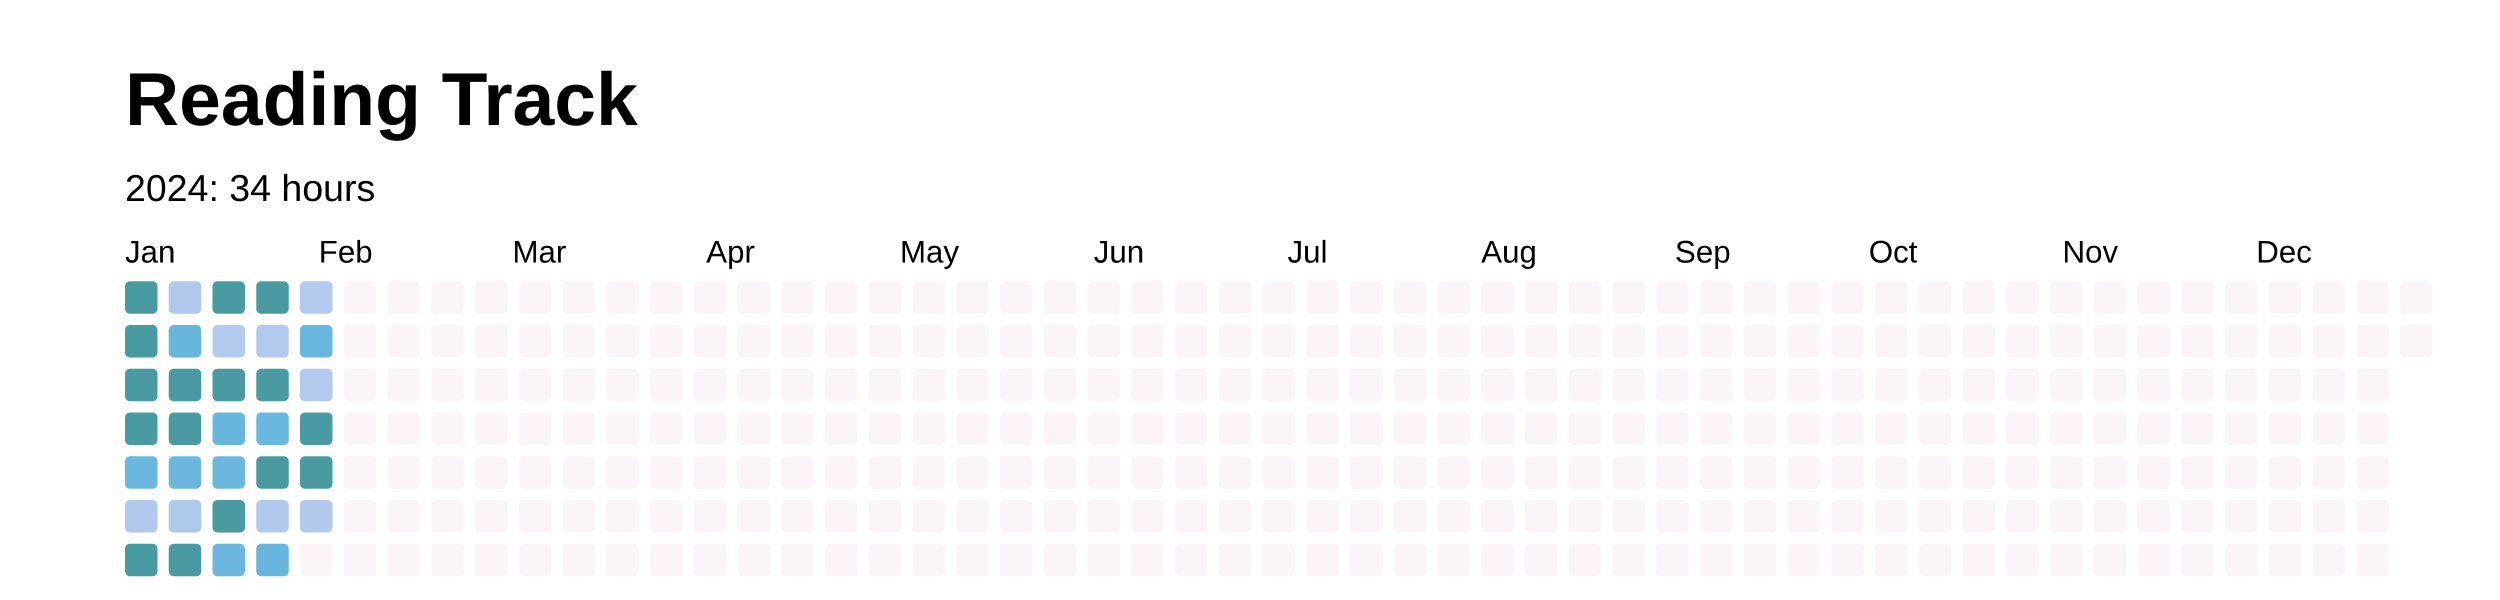
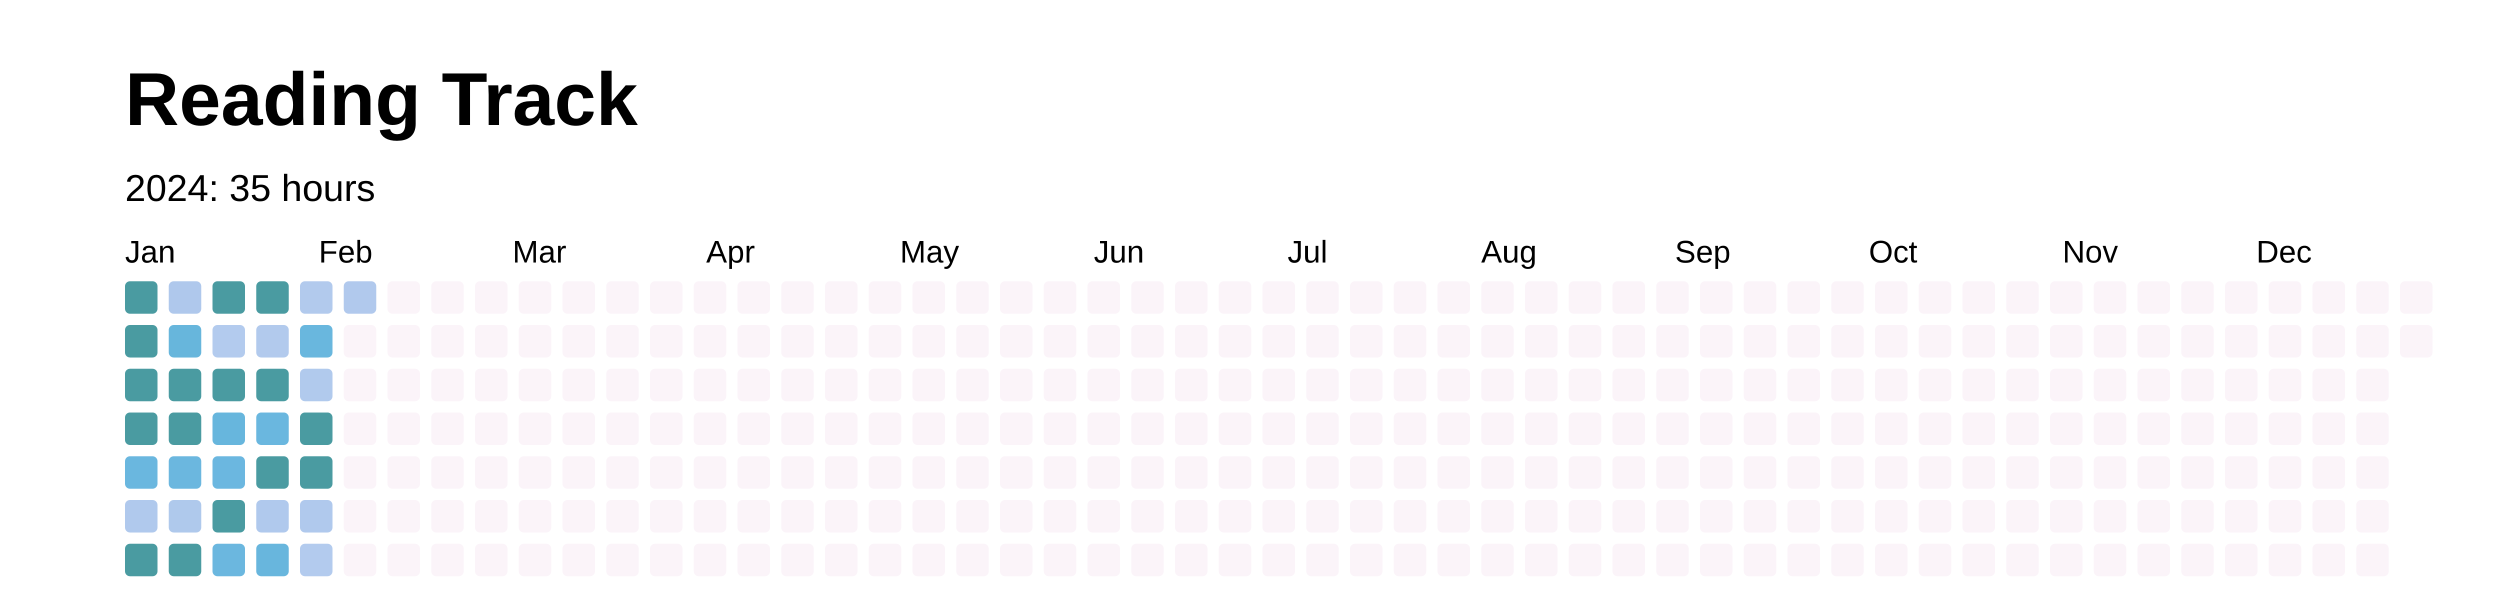
<svg xmlns="http://www.w3.org/2000/svg" baseProfile="full" height="48mm" version="1.1" viewBox="0,0,200,48" width="200mm">
  <defs />
  <rect fill="#FFFFFF" height="48" width="200" x="0" y="0" />
  <text fill="#000000" style="font-size:6px; font-family:Arial; font-weight:bold;" x="10" y="10">Reading Track</text>
-   <text dominant-baseline="hanging" fill="#000000" style="font-size:3.0px; font-family:Arial;" x="10" y="14">2024: 34 hours</text>
+   <text dominant-baseline="hanging" fill="#000000" style="font-size:3.0px; font-family:Arial;" x="10" y="14">2024: 35 hours</text>
  <text fill="#000000" style="font-size:2.5px; font-family:Arial" x="10.0" y="21.0">Jan</text>
  <text fill="#000000" style="font-size:2.5px; font-family:Arial" x="25.5" y="21.0">Feb</text>
  <text fill="#000000" style="font-size:2.5px; font-family:Arial" x="41.0" y="21.0">Mar</text>
  <text fill="#000000" style="font-size:2.5px; font-family:Arial" x="56.5" y="21.0">Apr</text>
  <text fill="#000000" style="font-size:2.5px; font-family:Arial" x="72.0" y="21.0">May</text>
  <text fill="#000000" style="font-size:2.5px; font-family:Arial" x="87.5" y="21.0">Jun</text>
  <text fill="#000000" style="font-size:2.5px; font-family:Arial" x="103.0" y="21.0">Jul</text>
  <text fill="#000000" style="font-size:2.5px; font-family:Arial" x="118.5" y="21.0">Aug</text>
  <text fill="#000000" style="font-size:2.5px; font-family:Arial" x="134.0" y="21.0">Sep</text>
  <text fill="#000000" style="font-size:2.5px; font-family:Arial" x="149.5" y="21.0">Oct</text>
  <text fill="#000000" style="font-size:2.5px; font-family:Arial" x="165.0" y="21.0">Nov</text>
  <text fill="#000000" style="font-size:2.5px; font-family:Arial" x="180.5" y="21.0">Dec</text>
  <rect fill="#4a9ba1" height="2.6" rx="0.4" ry="0.4" width="2.6" x="10.0" y="22.5" />
  <rect fill="#4a9ba1" height="2.6" rx="0.4" ry="0.4" width="2.6" x="10.0" y="26.0" />
  <rect fill="#4a9ba1" height="2.6" rx="0.4" ry="0.4" width="2.6" x="10.0" y="29.5" />
  <rect fill="#4a9ba1" height="2.6" rx="0.4" ry="0.4" width="2.6" x="10.0" y="33.0" />
  <rect fill="#6ab7df" height="2.6" rx="0.4" ry="0.4" width="2.6" x="10.0" y="36.5" />
  <rect fill="#b0c9ed" height="2.6" rx="0.4" ry="0.4" width="2.6" x="10.0" y="40.0" />
  <rect fill="#4a9ba1" height="2.6" rx="0.4" ry="0.4" width="2.6" x="10.0" y="43.5" />
  <rect fill="#afc8ec" height="2.6" rx="0.4" ry="0.4" width="2.6" x="13.5" y="22.5" />
  <rect fill="#67b6dc" height="2.6" rx="0.4" ry="0.4" width="2.6" x="13.5" y="26.0" />
  <rect fill="#4a9ba1" height="2.6" rx="0.4" ry="0.4" width="2.6" x="13.5" y="29.5" />
  <rect fill="#4a9ba1" height="2.6" rx="0.4" ry="0.4" width="2.6" x="13.5" y="33.0" />
  <rect fill="#6bb7df" height="2.6" rx="0.4" ry="0.4" width="2.6" x="13.5" y="36.5" />
  <rect fill="#afc9ec" height="2.6" rx="0.4" ry="0.4" width="2.6" x="13.5" y="40.0" />
  <rect fill="#4a9ba1" height="2.6" rx="0.4" ry="0.4" width="2.6" x="13.5" y="43.5" />
  <rect fill="#4a9ba1" height="2.6" rx="0.4" ry="0.4" width="2.6" x="17.0" y="22.5" />
  <rect fill="#b3cbee" height="2.6" rx="0.4" ry="0.4" width="2.6" x="17.0" y="26.0" />
  <rect fill="#4a9ba1" height="2.6" rx="0.4" ry="0.4" width="2.6" x="17.0" y="29.5" />
  <rect fill="#67b6dd" height="2.6" rx="0.4" ry="0.4" width="2.6" x="17.0" y="33.0" />
  <rect fill="#6bb7e0" height="2.6" rx="0.4" ry="0.4" width="2.6" x="17.0" y="36.5" />
  <rect fill="#4a9ba1" height="2.6" rx="0.4" ry="0.4" width="2.6" x="17.0" y="40.0" />
  <rect fill="#6bb7df" height="2.6" rx="0.4" ry="0.4" width="2.6" x="17.0" y="43.5" />
  <rect fill="#4a9ba1" height="2.6" rx="0.4" ry="0.4" width="2.6" x="20.5" y="22.5" />
  <rect fill="#b2caed" height="2.6" rx="0.4" ry="0.4" width="2.6" x="20.5" y="26.0" />
  <rect fill="#4a9ba1" height="2.6" rx="0.4" ry="0.4" width="2.6" x="20.5" y="29.5" />
  <rect fill="#6ab7df" height="2.6" rx="0.4" ry="0.4" width="2.6" x="20.5" y="33.0" />
  <rect fill="#4a9ba1" height="2.6" rx="0.4" ry="0.4" width="2.6" x="20.5" y="36.5" />
  <rect fill="#b0c9ed" height="2.6" rx="0.4" ry="0.4" width="2.6" x="20.5" y="40.0" />
  <rect fill="#68b6dd" height="2.6" rx="0.4" ry="0.4" width="2.6" x="20.5" y="43.5" />
  <rect fill="#b2caed" height="2.6" rx="0.4" ry="0.4" width="2.6" x="24.0" y="22.5" />
  <rect fill="#69b7de" height="2.6" rx="0.4" ry="0.4" width="2.6" x="24.0" y="26.0" />
  <rect fill="#b1caed" height="2.6" rx="0.4" ry="0.4" width="2.6" x="24.0" y="29.5" />
  <rect fill="#4a9ba1" height="2.6" rx="0.4" ry="0.4" width="2.6" x="24.0" y="33.0" />
  <rect fill="#4a9ba1" height="2.6" rx="0.4" ry="0.4" width="2.6" x="24.0" y="36.5" />
  <rect fill="#b0c9ed" height="2.6" rx="0.4" ry="0.4" width="2.6" x="24.0" y="40.0" />
-   <rect fill="#FBF4F9" height="2.6" rx="0.4" ry="0.4" width="2.6" x="24.0" y="43.5" />
-   <rect fill="#FBF4F9" height="2.6" rx="0.4" ry="0.4" width="2.6" x="27.5" y="22.5" />
+   <rect fill="#b3cbee" height="2.6" rx="0.4" ry="0.4" width="2.6" x="24.0" y="43.5" />
+   <rect fill="#b1c9ed" height="2.6" rx="0.4" ry="0.4" width="2.6" x="27.5" y="22.5" />
  <rect fill="#FBF4F9" height="2.6" rx="0.4" ry="0.4" width="2.6" x="27.5" y="26.0" />
  <rect fill="#FBF4F9" height="2.6" rx="0.4" ry="0.4" width="2.6" x="27.5" y="29.5" />
  <rect fill="#FBF4F9" height="2.6" rx="0.4" ry="0.4" width="2.6" x="27.5" y="33.0" />
  <rect fill="#FBF4F9" height="2.6" rx="0.4" ry="0.4" width="2.6" x="27.5" y="36.5" />
  <rect fill="#FBF4F9" height="2.6" rx="0.4" ry="0.4" width="2.6" x="27.5" y="40.0" />
  <rect fill="#FBF4F9" height="2.6" rx="0.4" ry="0.4" width="2.6" x="27.5" y="43.5" />
  <rect fill="#FBF4F9" height="2.6" rx="0.4" ry="0.4" width="2.6" x="31.0" y="22.5" />
  <rect fill="#FBF4F9" height="2.6" rx="0.4" ry="0.4" width="2.6" x="31.0" y="26.0" />
  <rect fill="#FBF4F9" height="2.6" rx="0.4" ry="0.4" width="2.6" x="31.0" y="29.5" />
  <rect fill="#FBF4F9" height="2.6" rx="0.4" ry="0.4" width="2.6" x="31.0" y="33.0" />
  <rect fill="#FBF4F9" height="2.6" rx="0.4" ry="0.4" width="2.6" x="31.0" y="36.5" />
  <rect fill="#FBF4F9" height="2.6" rx="0.4" ry="0.4" width="2.6" x="31.0" y="40.0" />
  <rect fill="#FBF4F9" height="2.6" rx="0.4" ry="0.4" width="2.6" x="31.0" y="43.5" />
  <rect fill="#FBF4F9" height="2.6" rx="0.4" ry="0.4" width="2.6" x="34.5" y="22.5" />
  <rect fill="#FBF4F9" height="2.6" rx="0.4" ry="0.4" width="2.6" x="34.5" y="26.0" />
  <rect fill="#FBF4F9" height="2.6" rx="0.4" ry="0.4" width="2.6" x="34.5" y="29.5" />
  <rect fill="#FBF4F9" height="2.6" rx="0.4" ry="0.4" width="2.6" x="34.5" y="33.0" />
  <rect fill="#FBF4F9" height="2.6" rx="0.4" ry="0.4" width="2.6" x="34.5" y="36.5" />
  <rect fill="#FBF4F9" height="2.6" rx="0.4" ry="0.4" width="2.6" x="34.5" y="40.0" />
  <rect fill="#FBF4F9" height="2.6" rx="0.4" ry="0.4" width="2.6" x="34.5" y="43.5" />
  <rect fill="#FBF4F9" height="2.6" rx="0.4" ry="0.4" width="2.6" x="38.0" y="22.5" />
  <rect fill="#FBF4F9" height="2.6" rx="0.4" ry="0.4" width="2.6" x="38.0" y="26.0" />
  <rect fill="#FBF4F9" height="2.6" rx="0.4" ry="0.4" width="2.6" x="38.0" y="29.5" />
  <rect fill="#FBF4F9" height="2.6" rx="0.4" ry="0.4" width="2.6" x="38.0" y="33.0" />
  <rect fill="#FBF4F9" height="2.6" rx="0.4" ry="0.4" width="2.6" x="38.0" y="36.5" />
  <rect fill="#FBF4F9" height="2.6" rx="0.4" ry="0.4" width="2.6" x="38.0" y="40.0" />
  <rect fill="#FBF4F9" height="2.6" rx="0.4" ry="0.4" width="2.6" x="38.0" y="43.5" />
  <rect fill="#FBF4F9" height="2.6" rx="0.4" ry="0.4" width="2.6" x="41.5" y="22.5" />
  <rect fill="#FBF4F9" height="2.6" rx="0.4" ry="0.4" width="2.6" x="41.5" y="26.0" />
  <rect fill="#FBF4F9" height="2.6" rx="0.4" ry="0.4" width="2.6" x="41.5" y="29.5" />
  <rect fill="#FBF4F9" height="2.6" rx="0.4" ry="0.4" width="2.6" x="41.5" y="33.0" />
  <rect fill="#FBF4F9" height="2.6" rx="0.4" ry="0.4" width="2.6" x="41.5" y="36.5" />
  <rect fill="#FBF4F9" height="2.6" rx="0.4" ry="0.4" width="2.6" x="41.5" y="40.0" />
  <rect fill="#FBF4F9" height="2.6" rx="0.4" ry="0.4" width="2.6" x="41.5" y="43.5" />
  <rect fill="#FBF4F9" height="2.6" rx="0.4" ry="0.4" width="2.6" x="45.0" y="22.5" />
  <rect fill="#FBF4F9" height="2.6" rx="0.4" ry="0.4" width="2.6" x="45.0" y="26.0" />
  <rect fill="#FBF4F9" height="2.6" rx="0.4" ry="0.4" width="2.6" x="45.0" y="29.5" />
  <rect fill="#FBF4F9" height="2.6" rx="0.4" ry="0.4" width="2.6" x="45.0" y="33.0" />
  <rect fill="#FBF4F9" height="2.6" rx="0.4" ry="0.4" width="2.6" x="45.0" y="36.5" />
  <rect fill="#FBF4F9" height="2.6" rx="0.4" ry="0.4" width="2.6" x="45.0" y="40.0" />
  <rect fill="#FBF4F9" height="2.6" rx="0.4" ry="0.4" width="2.6" x="45.0" y="43.5" />
  <rect fill="#FBF4F9" height="2.6" rx="0.4" ry="0.4" width="2.6" x="48.5" y="22.5" />
  <rect fill="#FBF4F9" height="2.6" rx="0.4" ry="0.4" width="2.6" x="48.5" y="26.0" />
  <rect fill="#FBF4F9" height="2.6" rx="0.4" ry="0.4" width="2.6" x="48.5" y="29.5" />
  <rect fill="#FBF4F9" height="2.6" rx="0.4" ry="0.4" width="2.6" x="48.5" y="33.0" />
  <rect fill="#FBF4F9" height="2.6" rx="0.4" ry="0.4" width="2.6" x="48.5" y="36.5" />
  <rect fill="#FBF4F9" height="2.6" rx="0.4" ry="0.4" width="2.6" x="48.5" y="40.0" />
  <rect fill="#FBF4F9" height="2.6" rx="0.4" ry="0.4" width="2.6" x="48.5" y="43.5" />
  <rect fill="#FBF4F9" height="2.6" rx="0.4" ry="0.4" width="2.6" x="52.0" y="22.5" />
  <rect fill="#FBF4F9" height="2.6" rx="0.4" ry="0.4" width="2.6" x="52.0" y="26.0" />
  <rect fill="#FBF4F9" height="2.6" rx="0.4" ry="0.4" width="2.6" x="52.0" y="29.5" />
  <rect fill="#FBF4F9" height="2.6" rx="0.4" ry="0.4" width="2.6" x="52.0" y="33.0" />
  <rect fill="#FBF4F9" height="2.6" rx="0.4" ry="0.4" width="2.6" x="52.0" y="36.5" />
  <rect fill="#FBF4F9" height="2.6" rx="0.4" ry="0.4" width="2.6" x="52.0" y="40.0" />
  <rect fill="#FBF4F9" height="2.6" rx="0.4" ry="0.4" width="2.6" x="52.0" y="43.5" />
  <rect fill="#FBF4F9" height="2.6" rx="0.4" ry="0.4" width="2.6" x="55.5" y="22.5" />
  <rect fill="#FBF4F9" height="2.6" rx="0.4" ry="0.4" width="2.6" x="55.5" y="26.0" />
  <rect fill="#FBF4F9" height="2.6" rx="0.4" ry="0.4" width="2.6" x="55.5" y="29.5" />
  <rect fill="#FBF4F9" height="2.6" rx="0.4" ry="0.4" width="2.6" x="55.5" y="33.0" />
  <rect fill="#FBF4F9" height="2.6" rx="0.4" ry="0.4" width="2.6" x="55.5" y="36.5" />
  <rect fill="#FBF4F9" height="2.6" rx="0.4" ry="0.4" width="2.6" x="55.5" y="40.0" />
  <rect fill="#FBF4F9" height="2.6" rx="0.4" ry="0.4" width="2.6" x="55.5" y="43.5" />
  <rect fill="#FBF4F9" height="2.6" rx="0.4" ry="0.4" width="2.6" x="59.0" y="22.5" />
  <rect fill="#FBF4F9" height="2.6" rx="0.4" ry="0.4" width="2.6" x="59.0" y="26.0" />
  <rect fill="#FBF4F9" height="2.6" rx="0.4" ry="0.4" width="2.6" x="59.0" y="29.5" />
  <rect fill="#FBF4F9" height="2.6" rx="0.4" ry="0.4" width="2.6" x="59.0" y="33.0" />
  <rect fill="#FBF4F9" height="2.6" rx="0.4" ry="0.4" width="2.6" x="59.0" y="36.5" />
  <rect fill="#FBF4F9" height="2.6" rx="0.4" ry="0.4" width="2.6" x="59.0" y="40.0" />
  <rect fill="#FBF4F9" height="2.6" rx="0.4" ry="0.4" width="2.6" x="59.0" y="43.5" />
  <rect fill="#FBF4F9" height="2.6" rx="0.4" ry="0.4" width="2.6" x="62.5" y="22.5" />
  <rect fill="#FBF4F9" height="2.6" rx="0.4" ry="0.4" width="2.6" x="62.5" y="26.0" />
  <rect fill="#FBF4F9" height="2.6" rx="0.4" ry="0.4" width="2.6" x="62.5" y="29.5" />
  <rect fill="#FBF4F9" height="2.6" rx="0.4" ry="0.4" width="2.6" x="62.5" y="33.0" />
  <rect fill="#FBF4F9" height="2.6" rx="0.4" ry="0.4" width="2.6" x="62.5" y="36.5" />
  <rect fill="#FBF4F9" height="2.6" rx="0.4" ry="0.4" width="2.6" x="62.5" y="40.0" />
  <rect fill="#FBF4F9" height="2.6" rx="0.4" ry="0.4" width="2.6" x="62.5" y="43.5" />
  <rect fill="#FBF4F9" height="2.6" rx="0.4" ry="0.4" width="2.6" x="66.0" y="22.5" />
  <rect fill="#FBF4F9" height="2.6" rx="0.4" ry="0.4" width="2.6" x="66.0" y="26.0" />
  <rect fill="#FBF4F9" height="2.6" rx="0.4" ry="0.4" width="2.6" x="66.0" y="29.5" />
  <rect fill="#FBF4F9" height="2.6" rx="0.4" ry="0.4" width="2.6" x="66.0" y="33.0" />
  <rect fill="#FBF4F9" height="2.6" rx="0.4" ry="0.4" width="2.6" x="66.0" y="36.5" />
  <rect fill="#FBF4F9" height="2.6" rx="0.4" ry="0.4" width="2.6" x="66.0" y="40.0" />
  <rect fill="#FBF4F9" height="2.6" rx="0.4" ry="0.4" width="2.6" x="66.0" y="43.5" />
  <rect fill="#FBF4F9" height="2.6" rx="0.4" ry="0.4" width="2.6" x="69.5" y="22.5" />
  <rect fill="#FBF4F9" height="2.6" rx="0.4" ry="0.4" width="2.6" x="69.5" y="26.0" />
  <rect fill="#FBF4F9" height="2.6" rx="0.4" ry="0.4" width="2.6" x="69.5" y="29.5" />
  <rect fill="#FBF4F9" height="2.6" rx="0.4" ry="0.4" width="2.6" x="69.5" y="33.0" />
  <rect fill="#FBF4F9" height="2.6" rx="0.4" ry="0.4" width="2.6" x="69.5" y="36.5" />
  <rect fill="#FBF4F9" height="2.6" rx="0.4" ry="0.4" width="2.6" x="69.5" y="40.0" />
  <rect fill="#FBF4F9" height="2.6" rx="0.4" ry="0.4" width="2.6" x="69.5" y="43.5" />
  <rect fill="#FBF4F9" height="2.6" rx="0.4" ry="0.4" width="2.6" x="73.0" y="22.5" />
  <rect fill="#FBF4F9" height="2.6" rx="0.4" ry="0.4" width="2.6" x="73.0" y="26.0" />
  <rect fill="#FBF4F9" height="2.6" rx="0.4" ry="0.4" width="2.6" x="73.0" y="29.5" />
  <rect fill="#FBF4F9" height="2.6" rx="0.4" ry="0.4" width="2.6" x="73.0" y="33.0" />
  <rect fill="#FBF4F9" height="2.6" rx="0.4" ry="0.4" width="2.6" x="73.0" y="36.5" />
  <rect fill="#FBF4F9" height="2.6" rx="0.4" ry="0.4" width="2.6" x="73.0" y="40.0" />
  <rect fill="#FBF4F9" height="2.6" rx="0.4" ry="0.4" width="2.6" x="73.0" y="43.5" />
  <rect fill="#FBF4F9" height="2.6" rx="0.4" ry="0.4" width="2.6" x="76.5" y="22.5" />
  <rect fill="#FBF4F9" height="2.6" rx="0.4" ry="0.4" width="2.6" x="76.5" y="26.0" />
  <rect fill="#FBF4F9" height="2.6" rx="0.4" ry="0.4" width="2.6" x="76.5" y="29.5" />
  <rect fill="#FBF4F9" height="2.6" rx="0.4" ry="0.4" width="2.6" x="76.5" y="33.0" />
  <rect fill="#FBF4F9" height="2.6" rx="0.4" ry="0.4" width="2.6" x="76.5" y="36.5" />
  <rect fill="#FBF4F9" height="2.6" rx="0.4" ry="0.4" width="2.6" x="76.5" y="40.0" />
  <rect fill="#FBF4F9" height="2.6" rx="0.4" ry="0.4" width="2.6" x="76.5" y="43.5" />
  <rect fill="#FBF4F9" height="2.6" rx="0.4" ry="0.4" width="2.6" x="80.0" y="22.5" />
  <rect fill="#FBF4F9" height="2.6" rx="0.4" ry="0.4" width="2.6" x="80.0" y="26.0" />
  <rect fill="#FBF4F9" height="2.6" rx="0.4" ry="0.4" width="2.6" x="80.0" y="29.5" />
  <rect fill="#FBF4F9" height="2.6" rx="0.4" ry="0.4" width="2.6" x="80.0" y="33.0" />
  <rect fill="#FBF4F9" height="2.6" rx="0.4" ry="0.4" width="2.6" x="80.0" y="36.5" />
  <rect fill="#FBF4F9" height="2.6" rx="0.4" ry="0.4" width="2.6" x="80.0" y="40.0" />
  <rect fill="#FBF4F9" height="2.6" rx="0.4" ry="0.4" width="2.6" x="80.0" y="43.5" />
  <rect fill="#FBF4F9" height="2.6" rx="0.4" ry="0.4" width="2.6" x="83.5" y="22.5" />
  <rect fill="#FBF4F9" height="2.6" rx="0.4" ry="0.4" width="2.6" x="83.5" y="26.0" />
  <rect fill="#FBF4F9" height="2.6" rx="0.4" ry="0.4" width="2.6" x="83.5" y="29.5" />
  <rect fill="#FBF4F9" height="2.6" rx="0.4" ry="0.4" width="2.6" x="83.5" y="33.0" />
  <rect fill="#FBF4F9" height="2.6" rx="0.4" ry="0.4" width="2.6" x="83.5" y="36.5" />
  <rect fill="#FBF4F9" height="2.6" rx="0.4" ry="0.4" width="2.6" x="83.5" y="40.0" />
  <rect fill="#FBF4F9" height="2.6" rx="0.4" ry="0.4" width="2.6" x="83.5" y="43.5" />
  <rect fill="#FBF4F9" height="2.6" rx="0.4" ry="0.4" width="2.6" x="87.0" y="22.5" />
  <rect fill="#FBF4F9" height="2.6" rx="0.4" ry="0.4" width="2.6" x="87.0" y="26.0" />
  <rect fill="#FBF4F9" height="2.6" rx="0.4" ry="0.4" width="2.6" x="87.0" y="29.5" />
  <rect fill="#FBF4F9" height="2.6" rx="0.4" ry="0.4" width="2.6" x="87.0" y="33.0" />
  <rect fill="#FBF4F9" height="2.6" rx="0.4" ry="0.4" width="2.6" x="87.0" y="36.5" />
  <rect fill="#FBF4F9" height="2.6" rx="0.4" ry="0.4" width="2.6" x="87.0" y="40.0" />
  <rect fill="#FBF4F9" height="2.6" rx="0.4" ry="0.4" width="2.6" x="87.0" y="43.5" />
  <rect fill="#FBF4F9" height="2.6" rx="0.4" ry="0.4" width="2.6" x="90.5" y="22.5" />
  <rect fill="#FBF4F9" height="2.6" rx="0.4" ry="0.4" width="2.6" x="90.5" y="26.0" />
  <rect fill="#FBF4F9" height="2.6" rx="0.4" ry="0.4" width="2.6" x="90.5" y="29.5" />
  <rect fill="#FBF4F9" height="2.6" rx="0.4" ry="0.4" width="2.6" x="90.5" y="33.0" />
  <rect fill="#FBF4F9" height="2.6" rx="0.4" ry="0.4" width="2.6" x="90.5" y="36.5" />
  <rect fill="#FBF4F9" height="2.6" rx="0.4" ry="0.4" width="2.6" x="90.5" y="40.0" />
  <rect fill="#FBF4F9" height="2.6" rx="0.4" ry="0.4" width="2.6" x="90.5" y="43.5" />
  <rect fill="#FBF4F9" height="2.6" rx="0.4" ry="0.4" width="2.6" x="94.0" y="22.5" />
  <rect fill="#FBF4F9" height="2.6" rx="0.4" ry="0.4" width="2.6" x="94.0" y="26.0" />
  <rect fill="#FBF4F9" height="2.6" rx="0.4" ry="0.4" width="2.6" x="94.0" y="29.5" />
  <rect fill="#FBF4F9" height="2.6" rx="0.4" ry="0.4" width="2.6" x="94.0" y="33.0" />
  <rect fill="#FBF4F9" height="2.6" rx="0.4" ry="0.4" width="2.6" x="94.0" y="36.5" />
  <rect fill="#FBF4F9" height="2.6" rx="0.4" ry="0.4" width="2.6" x="94.0" y="40.0" />
  <rect fill="#FBF4F9" height="2.6" rx="0.4" ry="0.4" width="2.6" x="94.0" y="43.5" />
  <rect fill="#FBF4F9" height="2.6" rx="0.4" ry="0.4" width="2.6" x="97.5" y="22.5" />
  <rect fill="#FBF4F9" height="2.6" rx="0.4" ry="0.4" width="2.6" x="97.5" y="26.0" />
  <rect fill="#FBF4F9" height="2.6" rx="0.4" ry="0.4" width="2.6" x="97.5" y="29.5" />
  <rect fill="#FBF4F9" height="2.6" rx="0.4" ry="0.4" width="2.6" x="97.5" y="33.0" />
  <rect fill="#FBF4F9" height="2.6" rx="0.4" ry="0.4" width="2.6" x="97.5" y="36.5" />
  <rect fill="#FBF4F9" height="2.6" rx="0.4" ry="0.4" width="2.6" x="97.5" y="40.0" />
  <rect fill="#FBF4F9" height="2.6" rx="0.4" ry="0.4" width="2.6" x="97.5" y="43.5" />
  <rect fill="#FBF4F9" height="2.6" rx="0.4" ry="0.4" width="2.6" x="101.0" y="22.5" />
  <rect fill="#FBF4F9" height="2.6" rx="0.4" ry="0.4" width="2.6" x="101.0" y="26.0" />
  <rect fill="#FBF4F9" height="2.6" rx="0.4" ry="0.4" width="2.6" x="101.0" y="29.5" />
  <rect fill="#FBF4F9" height="2.6" rx="0.4" ry="0.4" width="2.6" x="101.0" y="33.0" />
  <rect fill="#FBF4F9" height="2.6" rx="0.4" ry="0.4" width="2.6" x="101.0" y="36.5" />
  <rect fill="#FBF4F9" height="2.6" rx="0.4" ry="0.4" width="2.6" x="101.0" y="40.0" />
  <rect fill="#FBF4F9" height="2.6" rx="0.4" ry="0.4" width="2.6" x="101.0" y="43.5" />
  <rect fill="#FBF4F9" height="2.6" rx="0.4" ry="0.4" width="2.6" x="104.5" y="22.5" />
  <rect fill="#FBF4F9" height="2.6" rx="0.4" ry="0.4" width="2.6" x="104.5" y="26.0" />
  <rect fill="#FBF4F9" height="2.6" rx="0.4" ry="0.4" width="2.6" x="104.5" y="29.5" />
  <rect fill="#FBF4F9" height="2.6" rx="0.4" ry="0.4" width="2.6" x="104.5" y="33.0" />
  <rect fill="#FBF4F9" height="2.6" rx="0.4" ry="0.4" width="2.6" x="104.5" y="36.5" />
  <rect fill="#FBF4F9" height="2.6" rx="0.4" ry="0.4" width="2.6" x="104.5" y="40.0" />
  <rect fill="#FBF4F9" height="2.6" rx="0.4" ry="0.4" width="2.6" x="104.5" y="43.5" />
  <rect fill="#FBF4F9" height="2.6" rx="0.4" ry="0.4" width="2.6" x="108.0" y="22.5" />
  <rect fill="#FBF4F9" height="2.6" rx="0.4" ry="0.4" width="2.6" x="108.0" y="26.0" />
  <rect fill="#FBF4F9" height="2.6" rx="0.4" ry="0.4" width="2.6" x="108.0" y="29.5" />
  <rect fill="#FBF4F9" height="2.6" rx="0.4" ry="0.4" width="2.6" x="108.0" y="33.0" />
  <rect fill="#FBF4F9" height="2.6" rx="0.4" ry="0.4" width="2.6" x="108.0" y="36.5" />
  <rect fill="#FBF4F9" height="2.6" rx="0.4" ry="0.4" width="2.6" x="108.0" y="40.0" />
  <rect fill="#FBF4F9" height="2.6" rx="0.4" ry="0.4" width="2.6" x="108.0" y="43.5" />
  <rect fill="#FBF4F9" height="2.6" rx="0.4" ry="0.4" width="2.6" x="111.5" y="22.5" />
  <rect fill="#FBF4F9" height="2.6" rx="0.4" ry="0.4" width="2.6" x="111.5" y="26.0" />
  <rect fill="#FBF4F9" height="2.6" rx="0.4" ry="0.4" width="2.6" x="111.5" y="29.5" />
  <rect fill="#FBF4F9" height="2.6" rx="0.4" ry="0.4" width="2.6" x="111.5" y="33.0" />
  <rect fill="#FBF4F9" height="2.6" rx="0.4" ry="0.4" width="2.6" x="111.5" y="36.5" />
  <rect fill="#FBF4F9" height="2.6" rx="0.4" ry="0.4" width="2.6" x="111.5" y="40.0" />
  <rect fill="#FBF4F9" height="2.6" rx="0.4" ry="0.4" width="2.6" x="111.5" y="43.5" />
  <rect fill="#FBF4F9" height="2.6" rx="0.4" ry="0.4" width="2.6" x="115.0" y="22.5" />
  <rect fill="#FBF4F9" height="2.6" rx="0.4" ry="0.4" width="2.6" x="115.0" y="26.0" />
  <rect fill="#FBF4F9" height="2.6" rx="0.4" ry="0.4" width="2.6" x="115.0" y="29.5" />
  <rect fill="#FBF4F9" height="2.6" rx="0.4" ry="0.4" width="2.6" x="115.0" y="33.0" />
  <rect fill="#FBF4F9" height="2.6" rx="0.4" ry="0.4" width="2.6" x="115.0" y="36.5" />
  <rect fill="#FBF4F9" height="2.6" rx="0.4" ry="0.4" width="2.6" x="115.0" y="40.0" />
  <rect fill="#FBF4F9" height="2.6" rx="0.4" ry="0.4" width="2.6" x="115.0" y="43.5" />
  <rect fill="#FBF4F9" height="2.6" rx="0.4" ry="0.4" width="2.6" x="118.5" y="22.5" />
  <rect fill="#FBF4F9" height="2.6" rx="0.4" ry="0.4" width="2.6" x="118.5" y="26.0" />
  <rect fill="#FBF4F9" height="2.6" rx="0.4" ry="0.4" width="2.6" x="118.5" y="29.5" />
  <rect fill="#FBF4F9" height="2.6" rx="0.4" ry="0.4" width="2.6" x="118.5" y="33.0" />
  <rect fill="#FBF4F9" height="2.6" rx="0.4" ry="0.4" width="2.6" x="118.5" y="36.5" />
  <rect fill="#FBF4F9" height="2.6" rx="0.4" ry="0.4" width="2.6" x="118.5" y="40.0" />
  <rect fill="#FBF4F9" height="2.6" rx="0.4" ry="0.4" width="2.6" x="118.5" y="43.5" />
  <rect fill="#FBF4F9" height="2.6" rx="0.4" ry="0.4" width="2.6" x="122.0" y="22.5" />
  <rect fill="#FBF4F9" height="2.6" rx="0.4" ry="0.4" width="2.6" x="122.0" y="26.0" />
  <rect fill="#FBF4F9" height="2.6" rx="0.4" ry="0.4" width="2.6" x="122.0" y="29.5" />
  <rect fill="#FBF4F9" height="2.6" rx="0.4" ry="0.4" width="2.6" x="122.0" y="33.0" />
  <rect fill="#FBF4F9" height="2.6" rx="0.4" ry="0.4" width="2.6" x="122.0" y="36.5" />
  <rect fill="#FBF4F9" height="2.6" rx="0.4" ry="0.4" width="2.6" x="122.0" y="40.0" />
  <rect fill="#FBF4F9" height="2.6" rx="0.4" ry="0.4" width="2.6" x="122.0" y="43.5" />
  <rect fill="#FBF4F9" height="2.6" rx="0.4" ry="0.4" width="2.6" x="125.5" y="22.5" />
  <rect fill="#FBF4F9" height="2.6" rx="0.4" ry="0.4" width="2.6" x="125.5" y="26.0" />
  <rect fill="#FBF4F9" height="2.6" rx="0.4" ry="0.4" width="2.6" x="125.5" y="29.5" />
  <rect fill="#FBF4F9" height="2.6" rx="0.4" ry="0.4" width="2.6" x="125.5" y="33.0" />
  <rect fill="#FBF4F9" height="2.6" rx="0.4" ry="0.4" width="2.6" x="125.5" y="36.5" />
  <rect fill="#FBF4F9" height="2.6" rx="0.4" ry="0.4" width="2.6" x="125.5" y="40.0" />
  <rect fill="#FBF4F9" height="2.6" rx="0.4" ry="0.4" width="2.6" x="125.5" y="43.5" />
  <rect fill="#FBF4F9" height="2.6" rx="0.4" ry="0.4" width="2.6" x="129.0" y="22.5" />
  <rect fill="#FBF4F9" height="2.6" rx="0.4" ry="0.4" width="2.6" x="129.0" y="26.0" />
  <rect fill="#FBF4F9" height="2.6" rx="0.4" ry="0.4" width="2.6" x="129.0" y="29.5" />
  <rect fill="#FBF4F9" height="2.6" rx="0.4" ry="0.4" width="2.6" x="129.0" y="33.0" />
  <rect fill="#FBF4F9" height="2.6" rx="0.4" ry="0.4" width="2.6" x="129.0" y="36.5" />
  <rect fill="#FBF4F9" height="2.6" rx="0.4" ry="0.4" width="2.6" x="129.0" y="40.0" />
  <rect fill="#FBF4F9" height="2.6" rx="0.4" ry="0.4" width="2.6" x="129.0" y="43.5" />
  <rect fill="#FBF4F9" height="2.6" rx="0.4" ry="0.4" width="2.6" x="132.5" y="22.5" />
  <rect fill="#FBF4F9" height="2.6" rx="0.4" ry="0.4" width="2.6" x="132.5" y="26.0" />
  <rect fill="#FBF4F9" height="2.6" rx="0.4" ry="0.4" width="2.6" x="132.5" y="29.5" />
  <rect fill="#FBF4F9" height="2.6" rx="0.4" ry="0.4" width="2.6" x="132.5" y="33.0" />
  <rect fill="#FBF4F9" height="2.6" rx="0.4" ry="0.4" width="2.6" x="132.5" y="36.5" />
  <rect fill="#FBF4F9" height="2.6" rx="0.4" ry="0.4" width="2.6" x="132.5" y="40.0" />
  <rect fill="#FBF4F9" height="2.6" rx="0.4" ry="0.4" width="2.6" x="132.5" y="43.5" />
  <rect fill="#FBF4F9" height="2.6" rx="0.4" ry="0.4" width="2.6" x="136.0" y="22.5" />
  <rect fill="#FBF4F9" height="2.6" rx="0.4" ry="0.4" width="2.6" x="136.0" y="26.0" />
  <rect fill="#FBF4F9" height="2.6" rx="0.4" ry="0.4" width="2.6" x="136.0" y="29.5" />
  <rect fill="#FBF4F9" height="2.6" rx="0.4" ry="0.4" width="2.6" x="136.0" y="33.0" />
  <rect fill="#FBF4F9" height="2.6" rx="0.4" ry="0.4" width="2.6" x="136.0" y="36.5" />
  <rect fill="#FBF4F9" height="2.6" rx="0.4" ry="0.4" width="2.6" x="136.0" y="40.0" />
  <rect fill="#FBF4F9" height="2.6" rx="0.4" ry="0.4" width="2.6" x="136.0" y="43.5" />
  <rect fill="#FBF4F9" height="2.6" rx="0.4" ry="0.4" width="2.6" x="139.5" y="22.5" />
  <rect fill="#FBF4F9" height="2.6" rx="0.4" ry="0.4" width="2.6" x="139.5" y="26.0" />
  <rect fill="#FBF4F9" height="2.6" rx="0.4" ry="0.4" width="2.6" x="139.5" y="29.5" />
  <rect fill="#FBF4F9" height="2.6" rx="0.4" ry="0.4" width="2.6" x="139.5" y="33.0" />
  <rect fill="#FBF4F9" height="2.6" rx="0.4" ry="0.4" width="2.6" x="139.5" y="36.5" />
  <rect fill="#FBF4F9" height="2.6" rx="0.4" ry="0.4" width="2.6" x="139.5" y="40.0" />
  <rect fill="#FBF4F9" height="2.6" rx="0.4" ry="0.4" width="2.6" x="139.5" y="43.5" />
  <rect fill="#FBF4F9" height="2.6" rx="0.4" ry="0.4" width="2.6" x="143.0" y="22.5" />
  <rect fill="#FBF4F9" height="2.6" rx="0.4" ry="0.4" width="2.6" x="143.0" y="26.0" />
  <rect fill="#FBF4F9" height="2.6" rx="0.4" ry="0.4" width="2.6" x="143.0" y="29.5" />
  <rect fill="#FBF4F9" height="2.6" rx="0.4" ry="0.4" width="2.6" x="143.0" y="33.0" />
  <rect fill="#FBF4F9" height="2.6" rx="0.4" ry="0.4" width="2.6" x="143.0" y="36.5" />
  <rect fill="#FBF4F9" height="2.6" rx="0.4" ry="0.4" width="2.6" x="143.0" y="40.0" />
  <rect fill="#FBF4F9" height="2.6" rx="0.4" ry="0.4" width="2.6" x="143.0" y="43.5" />
  <rect fill="#FBF4F9" height="2.6" rx="0.4" ry="0.4" width="2.6" x="146.5" y="22.5" />
  <rect fill="#FBF4F9" height="2.6" rx="0.4" ry="0.4" width="2.6" x="146.5" y="26.0" />
  <rect fill="#FBF4F9" height="2.6" rx="0.4" ry="0.4" width="2.6" x="146.5" y="29.5" />
  <rect fill="#FBF4F9" height="2.6" rx="0.4" ry="0.4" width="2.6" x="146.5" y="33.0" />
  <rect fill="#FBF4F9" height="2.6" rx="0.4" ry="0.4" width="2.6" x="146.5" y="36.5" />
  <rect fill="#FBF4F9" height="2.6" rx="0.4" ry="0.4" width="2.6" x="146.5" y="40.0" />
  <rect fill="#FBF4F9" height="2.6" rx="0.4" ry="0.4" width="2.6" x="146.5" y="43.5" />
  <rect fill="#FBF4F9" height="2.6" rx="0.4" ry="0.4" width="2.6" x="150.0" y="22.5" />
  <rect fill="#FBF4F9" height="2.6" rx="0.4" ry="0.4" width="2.6" x="150.0" y="26.0" />
  <rect fill="#FBF4F9" height="2.6" rx="0.4" ry="0.4" width="2.6" x="150.0" y="29.5" />
  <rect fill="#FBF4F9" height="2.6" rx="0.4" ry="0.4" width="2.6" x="150.0" y="33.0" />
  <rect fill="#FBF4F9" height="2.6" rx="0.4" ry="0.4" width="2.6" x="150.0" y="36.5" />
  <rect fill="#FBF4F9" height="2.6" rx="0.4" ry="0.4" width="2.6" x="150.0" y="40.0" />
  <rect fill="#FBF4F9" height="2.6" rx="0.4" ry="0.4" width="2.6" x="150.0" y="43.5" />
  <rect fill="#FBF4F9" height="2.6" rx="0.4" ry="0.4" width="2.6" x="153.5" y="22.5" />
  <rect fill="#FBF4F9" height="2.6" rx="0.4" ry="0.4" width="2.6" x="153.5" y="26.0" />
  <rect fill="#FBF4F9" height="2.6" rx="0.4" ry="0.4" width="2.6" x="153.5" y="29.5" />
  <rect fill="#FBF4F9" height="2.6" rx="0.4" ry="0.4" width="2.6" x="153.5" y="33.0" />
  <rect fill="#FBF4F9" height="2.6" rx="0.4" ry="0.4" width="2.6" x="153.5" y="36.5" />
  <rect fill="#FBF4F9" height="2.6" rx="0.4" ry="0.4" width="2.6" x="153.5" y="40.0" />
  <rect fill="#FBF4F9" height="2.6" rx="0.4" ry="0.4" width="2.6" x="153.5" y="43.5" />
  <rect fill="#FBF4F9" height="2.6" rx="0.4" ry="0.4" width="2.6" x="157.0" y="22.5" />
  <rect fill="#FBF4F9" height="2.6" rx="0.4" ry="0.4" width="2.6" x="157.0" y="26.0" />
  <rect fill="#FBF4F9" height="2.6" rx="0.4" ry="0.4" width="2.6" x="157.0" y="29.5" />
  <rect fill="#FBF4F9" height="2.6" rx="0.4" ry="0.4" width="2.6" x="157.0" y="33.0" />
  <rect fill="#FBF4F9" height="2.6" rx="0.4" ry="0.4" width="2.6" x="157.0" y="36.5" />
  <rect fill="#FBF4F9" height="2.6" rx="0.4" ry="0.4" width="2.6" x="157.0" y="40.0" />
  <rect fill="#FBF4F9" height="2.6" rx="0.4" ry="0.4" width="2.6" x="157.0" y="43.5" />
  <rect fill="#FBF4F9" height="2.6" rx="0.4" ry="0.4" width="2.6" x="160.5" y="22.5" />
  <rect fill="#FBF4F9" height="2.6" rx="0.4" ry="0.4" width="2.6" x="160.5" y="26.0" />
  <rect fill="#FBF4F9" height="2.6" rx="0.4" ry="0.4" width="2.6" x="160.5" y="29.5" />
  <rect fill="#FBF4F9" height="2.6" rx="0.4" ry="0.4" width="2.6" x="160.5" y="33.0" />
  <rect fill="#FBF4F9" height="2.6" rx="0.4" ry="0.4" width="2.6" x="160.5" y="36.5" />
  <rect fill="#FBF4F9" height="2.6" rx="0.4" ry="0.4" width="2.6" x="160.5" y="40.0" />
  <rect fill="#FBF4F9" height="2.6" rx="0.4" ry="0.4" width="2.6" x="160.5" y="43.5" />
  <rect fill="#FBF4F9" height="2.6" rx="0.4" ry="0.4" width="2.6" x="164.0" y="22.5" />
  <rect fill="#FBF4F9" height="2.6" rx="0.4" ry="0.4" width="2.6" x="164.0" y="26.0" />
  <rect fill="#FBF4F9" height="2.6" rx="0.4" ry="0.4" width="2.6" x="164.0" y="29.5" />
  <rect fill="#FBF4F9" height="2.6" rx="0.4" ry="0.4" width="2.6" x="164.0" y="33.0" />
  <rect fill="#FBF4F9" height="2.6" rx="0.4" ry="0.4" width="2.6" x="164.0" y="36.5" />
  <rect fill="#FBF4F9" height="2.6" rx="0.4" ry="0.4" width="2.6" x="164.0" y="40.0" />
  <rect fill="#FBF4F9" height="2.6" rx="0.4" ry="0.4" width="2.6" x="164.0" y="43.5" />
  <rect fill="#FBF4F9" height="2.6" rx="0.4" ry="0.4" width="2.6" x="167.5" y="22.5" />
  <rect fill="#FBF4F9" height="2.6" rx="0.4" ry="0.4" width="2.6" x="167.5" y="26.0" />
  <rect fill="#FBF4F9" height="2.6" rx="0.4" ry="0.4" width="2.6" x="167.5" y="29.5" />
  <rect fill="#FBF4F9" height="2.6" rx="0.4" ry="0.4" width="2.6" x="167.5" y="33.0" />
  <rect fill="#FBF4F9" height="2.6" rx="0.4" ry="0.4" width="2.6" x="167.5" y="36.5" />
  <rect fill="#FBF4F9" height="2.6" rx="0.4" ry="0.4" width="2.6" x="167.5" y="40.0" />
  <rect fill="#FBF4F9" height="2.6" rx="0.4" ry="0.4" width="2.6" x="167.5" y="43.5" />
  <rect fill="#FBF4F9" height="2.6" rx="0.4" ry="0.4" width="2.6" x="171.0" y="22.5" />
  <rect fill="#FBF4F9" height="2.6" rx="0.4" ry="0.4" width="2.6" x="171.0" y="26.0" />
  <rect fill="#FBF4F9" height="2.6" rx="0.4" ry="0.4" width="2.6" x="171.0" y="29.5" />
  <rect fill="#FBF4F9" height="2.6" rx="0.4" ry="0.4" width="2.6" x="171.0" y="33.0" />
  <rect fill="#FBF4F9" height="2.6" rx="0.4" ry="0.4" width="2.6" x="171.0" y="36.5" />
  <rect fill="#FBF4F9" height="2.6" rx="0.4" ry="0.4" width="2.6" x="171.0" y="40.0" />
  <rect fill="#FBF4F9" height="2.6" rx="0.4" ry="0.4" width="2.6" x="171.0" y="43.5" />
  <rect fill="#FBF4F9" height="2.6" rx="0.4" ry="0.4" width="2.6" x="174.5" y="22.5" />
  <rect fill="#FBF4F9" height="2.6" rx="0.4" ry="0.4" width="2.6" x="174.5" y="26.0" />
  <rect fill="#FBF4F9" height="2.6" rx="0.4" ry="0.4" width="2.6" x="174.5" y="29.5" />
  <rect fill="#FBF4F9" height="2.6" rx="0.4" ry="0.4" width="2.6" x="174.5" y="33.0" />
  <rect fill="#FBF4F9" height="2.6" rx="0.4" ry="0.4" width="2.6" x="174.5" y="36.5" />
  <rect fill="#FBF4F9" height="2.6" rx="0.4" ry="0.4" width="2.6" x="174.5" y="40.0" />
  <rect fill="#FBF4F9" height="2.6" rx="0.4" ry="0.4" width="2.6" x="174.5" y="43.5" />
  <rect fill="#FBF4F9" height="2.6" rx="0.4" ry="0.4" width="2.6" x="178.0" y="22.5" />
  <rect fill="#FBF4F9" height="2.6" rx="0.4" ry="0.4" width="2.6" x="178.0" y="26.0" />
  <rect fill="#FBF4F9" height="2.6" rx="0.4" ry="0.4" width="2.6" x="178.0" y="29.5" />
  <rect fill="#FBF4F9" height="2.6" rx="0.4" ry="0.4" width="2.6" x="178.0" y="33.0" />
  <rect fill="#FBF4F9" height="2.6" rx="0.4" ry="0.4" width="2.6" x="178.0" y="36.5" />
  <rect fill="#FBF4F9" height="2.6" rx="0.4" ry="0.4" width="2.6" x="178.0" y="40.0" />
  <rect fill="#FBF4F9" height="2.6" rx="0.4" ry="0.4" width="2.6" x="178.0" y="43.5" />
  <rect fill="#FBF4F9" height="2.6" rx="0.4" ry="0.4" width="2.6" x="181.5" y="22.5" />
  <rect fill="#FBF4F9" height="2.6" rx="0.4" ry="0.4" width="2.6" x="181.5" y="26.0" />
  <rect fill="#FBF4F9" height="2.6" rx="0.4" ry="0.4" width="2.6" x="181.5" y="29.5" />
  <rect fill="#FBF4F9" height="2.6" rx="0.4" ry="0.4" width="2.6" x="181.5" y="33.0" />
  <rect fill="#FBF4F9" height="2.6" rx="0.4" ry="0.4" width="2.6" x="181.5" y="36.5" />
  <rect fill="#FBF4F9" height="2.6" rx="0.4" ry="0.4" width="2.6" x="181.5" y="40.0" />
  <rect fill="#FBF4F9" height="2.6" rx="0.4" ry="0.4" width="2.6" x="181.5" y="43.5" />
  <rect fill="#FBF4F9" height="2.6" rx="0.4" ry="0.4" width="2.6" x="185.0" y="22.5" />
  <rect fill="#FBF4F9" height="2.6" rx="0.4" ry="0.4" width="2.6" x="185.0" y="26.0" />
  <rect fill="#FBF4F9" height="2.6" rx="0.4" ry="0.4" width="2.6" x="185.0" y="29.5" />
  <rect fill="#FBF4F9" height="2.6" rx="0.4" ry="0.4" width="2.6" x="185.0" y="33.0" />
  <rect fill="#FBF4F9" height="2.6" rx="0.4" ry="0.4" width="2.6" x="185.0" y="36.5" />
  <rect fill="#FBF4F9" height="2.6" rx="0.4" ry="0.4" width="2.6" x="185.0" y="40.0" />
  <rect fill="#FBF4F9" height="2.6" rx="0.4" ry="0.4" width="2.6" x="185.0" y="43.5" />
  <rect fill="#FBF4F9" height="2.6" rx="0.4" ry="0.4" width="2.6" x="188.5" y="22.5" />
  <rect fill="#FBF4F9" height="2.6" rx="0.4" ry="0.4" width="2.6" x="188.5" y="26.0" />
  <rect fill="#FBF4F9" height="2.6" rx="0.4" ry="0.4" width="2.6" x="188.5" y="29.5" />
  <rect fill="#FBF4F9" height="2.6" rx="0.4" ry="0.4" width="2.6" x="188.5" y="33.0" />
  <rect fill="#FBF4F9" height="2.6" rx="0.4" ry="0.4" width="2.6" x="188.5" y="36.5" />
  <rect fill="#FBF4F9" height="2.6" rx="0.4" ry="0.4" width="2.6" x="188.5" y="40.0" />
  <rect fill="#FBF4F9" height="2.6" rx="0.4" ry="0.4" width="2.6" x="188.5" y="43.5" />
  <rect fill="#FBF4F9" height="2.6" rx="0.4" ry="0.4" width="2.6" x="192.0" y="22.5" />
  <rect fill="#FBF4F9" height="2.6" rx="0.4" ry="0.4" width="2.6" x="192.0" y="26.0" />
</svg>
